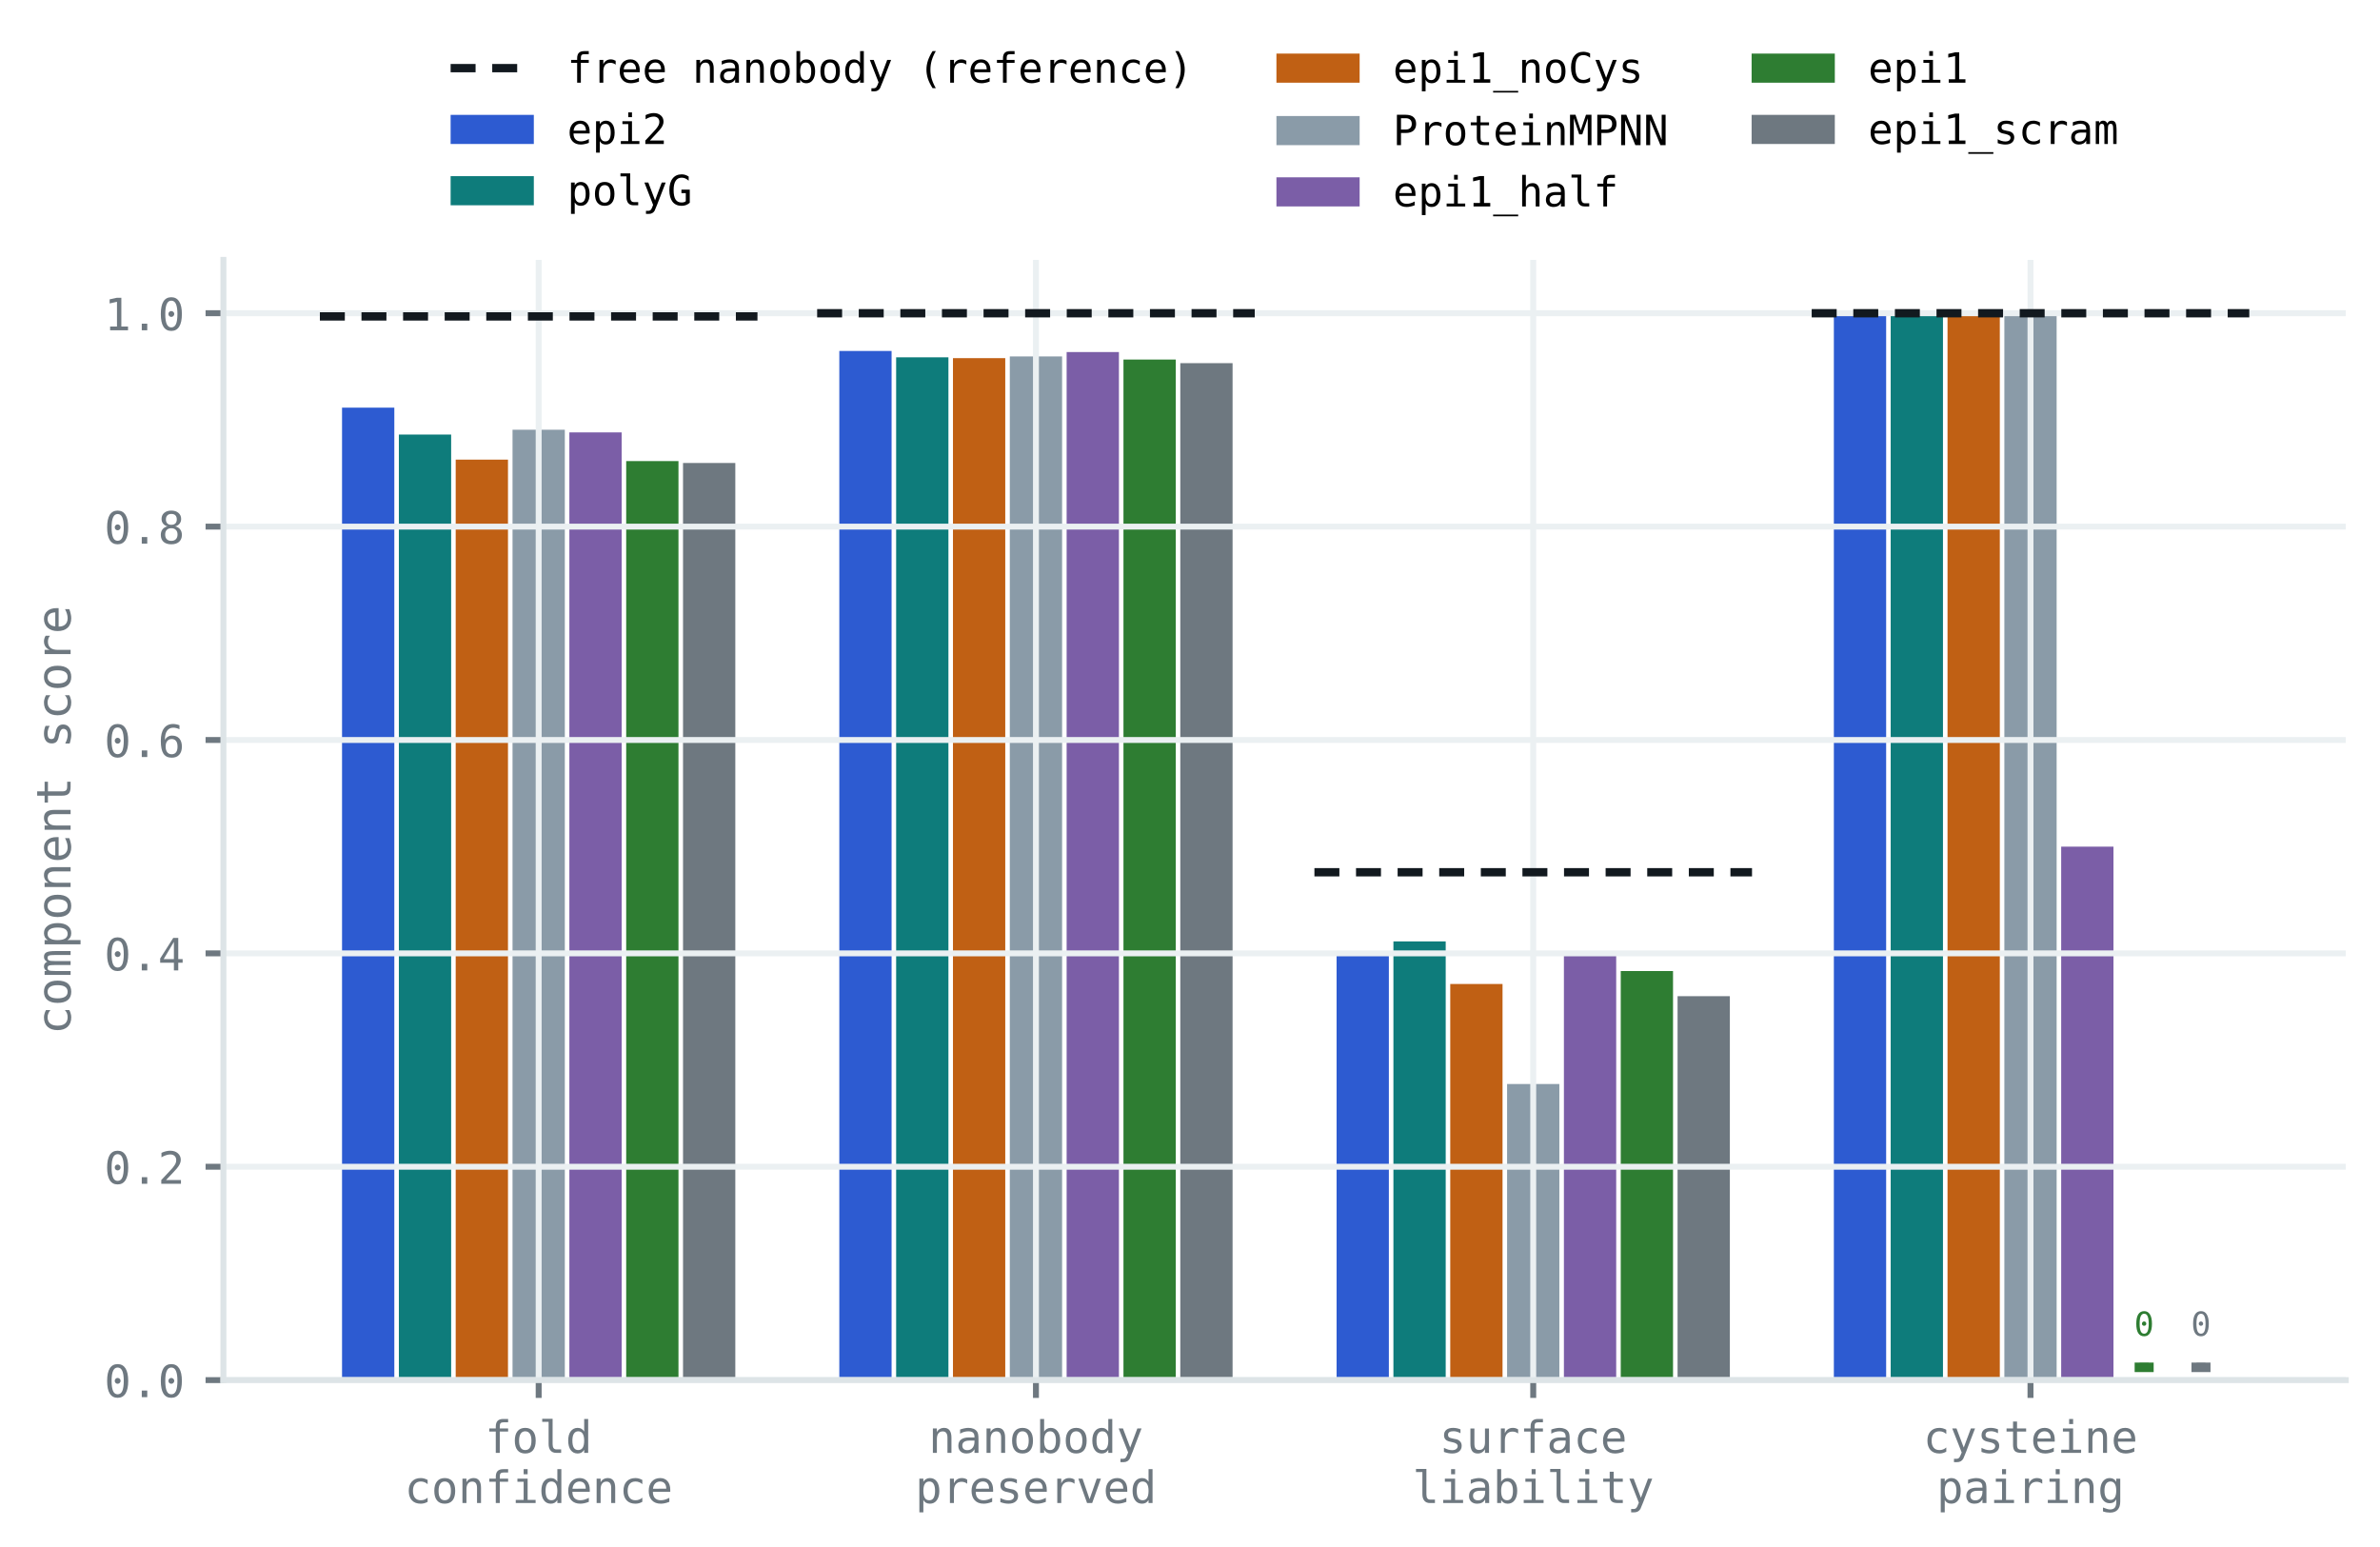
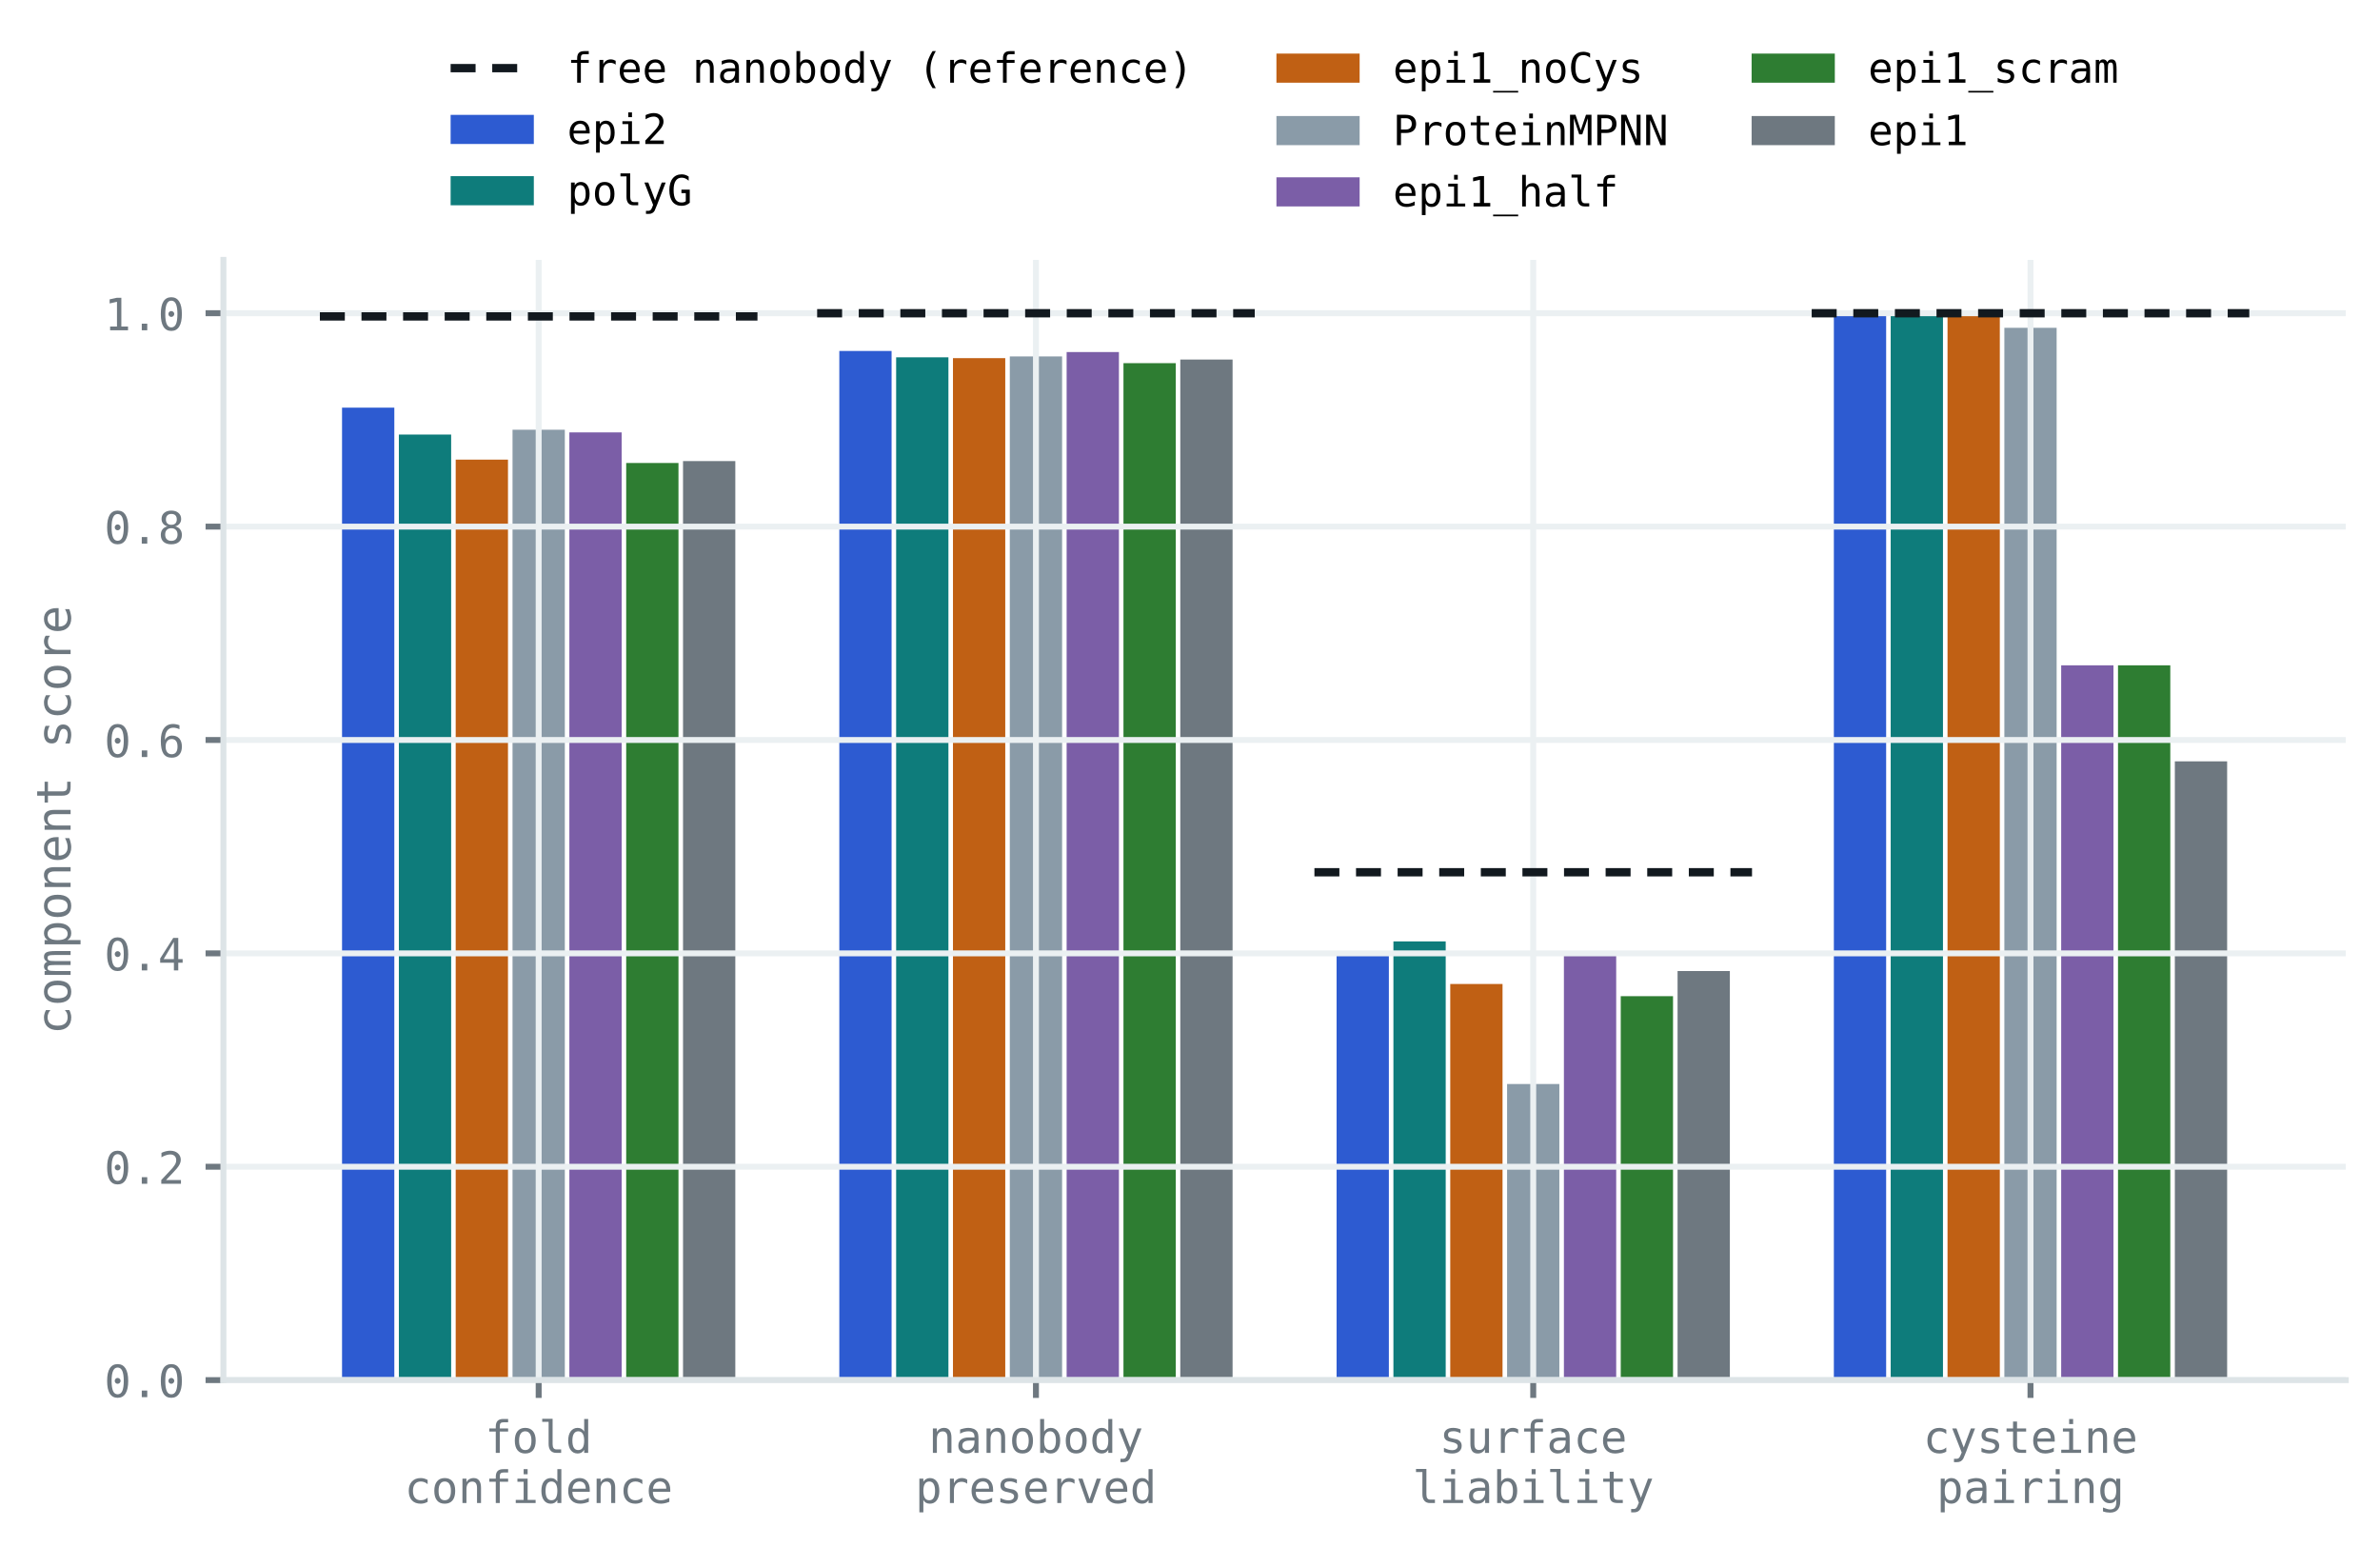
<svg xmlns="http://www.w3.org/2000/svg" xmlns:xlink="http://www.w3.org/1999/xlink" width="400.471pt" height="260.281pt" viewBox="0 0 400.471 260.281" version="1.1">
  <defs>
    <style type="text/css">*{stroke-linejoin: round; stroke-linecap: butt}</style>
  </defs>
  <g id="figure_1">
    <g id="patch_1">
      <path d="M 0 260.281  L 400.471 260.281  L 400.471 0  L 0 0  L 0 260.281  z " style="fill: none" />
    </g>
    <g id="axes_1">
      <g id="patch_2">
        <path d="M 37.591 232.225  L 394.711 232.225  L 394.711 43.729  L 37.591 43.729  L 37.591 232.225  z " style="fill: none" />
      </g>
      <g id="patch_3">
-         <path d="M 57.553 232.225  L 66.351 232.225  L 66.351 68.593  L 57.553 68.593  z " clip-path="url(#pc14530aa71)" style="fill: #2d5bd1" />
+         <path d="M 57.553 232.225  L 66.351 232.225  L 66.351 68.593  L 57.553 68.593  z " clip-path="url(#p856f1f5bb3)" style="fill: #2d5bd1" />
      </g>
      <g id="patch_4">
-         <path d="M 141.227 232.225  L 150.024 232.225  L 150.024 59.06  L 141.227 59.06  z " clip-path="url(#pc14530aa71)" style="fill: #2d5bd1" />
+         <path d="M 141.227 232.225  L 150.024 232.225  L 150.024 59.06  L 141.227 59.06  z " clip-path="url(#p856f1f5bb3)" style="fill: #2d5bd1" />
      </g>
      <g id="patch_5">
-         <path d="M 224.901 232.225  L 233.698 232.225  L 233.698 160.579  L 224.901 160.579  z " clip-path="url(#pc14530aa71)" style="fill: #2d5bd1" />
+         <path d="M 224.901 232.225  L 233.698 232.225  L 233.698 160.579  L 224.901 160.579  z " clip-path="url(#p856f1f5bb3)" style="fill: #2d5bd1" />
      </g>
      <g id="patch_6">
-         <path d="M 308.574 232.225  L 317.372 232.225  L 317.372 52.705  L 308.574 52.705  z " clip-path="url(#pc14530aa71)" style="fill: #2d5bd1" />
+         <path d="M 308.574 232.225  L 317.372 232.225  L 317.372 52.705  L 308.574 52.705  z " clip-path="url(#p856f1f5bb3)" style="fill: #2d5bd1" />
      </g>
      <g id="patch_7">
-         <path d="M 67.116 232.225  L 75.913 232.225  L 75.913 73.117  L 67.116 73.117  z " clip-path="url(#pc14530aa71)" style="fill: #0e7c7b" />
+         <path d="M 67.116 232.225  L 75.913 232.225  L 75.913 73.117  L 67.116 73.117  z " clip-path="url(#p856f1f5bb3)" style="fill: #0e7c7b" />
      </g>
      <g id="patch_8">
-         <path d="M 150.789 232.225  L 159.587 232.225  L 159.587 60.119  L 150.789 60.119  z " clip-path="url(#pc14530aa71)" style="fill: #0e7c7b" />
+         <path d="M 150.789 232.225  L 159.587 232.225  L 159.587 60.119  L 150.789 60.119  z " clip-path="url(#p856f1f5bb3)" style="fill: #0e7c7b" />
      </g>
      <g id="patch_9">
-         <path d="M 234.463 232.225  L 243.261 232.225  L 243.261 158.406  L 234.463 158.406  z " clip-path="url(#pc14530aa71)" style="fill: #0e7c7b" />
+         <path d="M 234.463 232.225  L 243.261 232.225  L 243.261 158.406  L 234.463 158.406  z " clip-path="url(#p856f1f5bb3)" style="fill: #0e7c7b" />
      </g>
      <g id="patch_10">
-         <path d="M 318.137 232.225  L 326.935 232.225  L 326.935 52.705  L 318.137 52.705  z " clip-path="url(#pc14530aa71)" style="fill: #0e7c7b" />
+         <path d="M 318.137 232.225  L 326.935 232.225  L 326.935 52.705  L 318.137 52.705  z " clip-path="url(#p856f1f5bb3)" style="fill: #0e7c7b" />
      </g>
      <g id="patch_11">
-         <path d="M 76.678 232.225  L 85.476 232.225  L 85.476 77.335  L 76.678 77.335  z " clip-path="url(#pc14530aa71)" style="fill: #c06014" />
+         <path d="M 76.678 232.225  L 85.476 232.225  L 85.476 77.335  L 76.678 77.335  z " clip-path="url(#p856f1f5bb3)" style="fill: #c06014" />
      </g>
      <g id="patch_12">
-         <path d="M 160.352 232.225  L 169.15 232.225  L 169.15 60.263  L 160.352 60.263  z " clip-path="url(#pc14530aa71)" style="fill: #c06014" />
+         <path d="M 160.352 232.225  L 169.15 232.225  L 169.15 60.263  L 160.352 60.263  z " clip-path="url(#p856f1f5bb3)" style="fill: #c06014" />
      </g>
      <g id="patch_13">
-         <path d="M 244.026 232.225  L 252.824 232.225  L 252.824 165.569  L 244.026 165.569  z " clip-path="url(#pc14530aa71)" style="fill: #c06014" />
+         <path d="M 244.026 232.225  L 252.824 232.225  L 252.824 165.569  L 244.026 165.569  z " clip-path="url(#p856f1f5bb3)" style="fill: #c06014" />
      </g>
      <g id="patch_14">
-         <path d="M 327.7 232.225  L 336.498 232.225  L 336.498 52.705  L 327.7 52.705  z " clip-path="url(#pc14530aa71)" style="fill: #c06014" />
+         <path d="M 327.7 232.225  L 336.498 232.225  L 336.498 52.705  L 327.7 52.705  z " clip-path="url(#p856f1f5bb3)" style="fill: #c06014" />
      </g>
      <g id="patch_15">
-         <path d="M 86.241 232.225  L 95.039 232.225  L 95.039 72.304  L 86.241 72.304  z " clip-path="url(#pc14530aa71)" style="fill: #8a9ba8" />
+         <path d="M 86.241 232.225  L 95.039 232.225  L 95.039 72.304  L 86.241 72.304  z " clip-path="url(#p856f1f5bb3)" style="fill: #8a9ba8" />
      </g>
      <g id="patch_16">
-         <path d="M 169.915 232.225  L 178.713 232.225  L 178.713 59.974  L 169.915 59.974  z " clip-path="url(#pc14530aa71)" style="fill: #8a9ba8" />
+         <path d="M 169.915 232.225  L 178.713 232.225  L 178.713 59.974  L 169.915 59.974  z " clip-path="url(#p856f1f5bb3)" style="fill: #8a9ba8" />
      </g>
      <g id="patch_17">
-         <path d="M 253.589 232.225  L 262.386 232.225  L 262.386 182.399  L 253.589 182.399  z " clip-path="url(#pc14530aa71)" style="fill: #8a9ba8" />
+         <path d="M 253.589 232.225  L 262.386 232.225  L 262.386 182.399  L 253.589 182.399  z " clip-path="url(#p856f1f5bb3)" style="fill: #8a9ba8" />
      </g>
      <g id="patch_18">
-         <path d="M 337.263 232.225  L 346.06 232.225  L 346.06 52.705  L 337.263 52.705  z " clip-path="url(#pc14530aa71)" style="fill: #8a9ba8" />
+         <path d="M 337.263 232.225  L 346.06 232.225  L 346.06 55.153  L 337.263 55.153  z " clip-path="url(#p856f1f5bb3)" style="fill: #8a9ba8" />
      </g>
      <g id="patch_19">
-         <path d="M 95.804 232.225  L 104.602 232.225  L 104.602 72.758  L 95.804 72.758  z " clip-path="url(#pc14530aa71)" style="fill: #7b5ea7" />
+         <path d="M 95.804 232.225  L 104.602 232.225  L 104.602 72.758  L 95.804 72.758  z " clip-path="url(#p856f1f5bb3)" style="fill: #7b5ea7" />
      </g>
      <g id="patch_20">
-         <path d="M 179.478 232.225  L 188.275 232.225  L 188.275 59.24  L 179.478 59.24  z " clip-path="url(#pc14530aa71)" style="fill: #7b5ea7" />
+         <path d="M 179.478 232.225  L 188.275 232.225  L 188.275 59.24  L 179.478 59.24  z " clip-path="url(#p856f1f5bb3)" style="fill: #7b5ea7" />
      </g>
      <g id="patch_21">
-         <path d="M 263.152 232.225  L 271.949 232.225  L 271.949 160.256  L 263.152 160.256  z " clip-path="url(#pc14530aa71)" style="fill: #7b5ea7" />
+         <path d="M 263.152 232.225  L 271.949 232.225  L 271.949 160.256  L 263.152 160.256  z " clip-path="url(#p856f1f5bb3)" style="fill: #7b5ea7" />
      </g>
      <g id="patch_22">
-         <path d="M 346.825 232.225  L 355.623 232.225  L 355.623 142.465  L 346.825 142.465  z " clip-path="url(#pc14530aa71)" style="fill: #7b5ea7" />
+         <path d="M 346.825 232.225  L 355.623 232.225  L 355.623 111.947  L 346.825 111.947  z " clip-path="url(#p856f1f5bb3)" style="fill: #7b5ea7" />
      </g>
      <g id="patch_23">
-         <path d="M 105.367 232.225  L 114.164 232.225  L 114.164 77.587  L 105.367 77.587  z " clip-path="url(#pc14530aa71)" style="fill: #2e7d32" />
+         <path d="M 105.367 232.225  L 114.164 232.225  L 114.164 77.91  L 105.367 77.91  z " clip-path="url(#p856f1f5bb3)" style="fill: #2e7d32" />
      </g>
      <g id="patch_24">
-         <path d="M 189.04 232.225  L 197.838 232.225  L 197.838 60.496  L 189.04 60.496  z " clip-path="url(#pc14530aa71)" style="fill: #2e7d32" />
+         <path d="M 189.04 232.225  L 197.838 232.225  L 197.838 61.107  L 189.04 61.107  z " clip-path="url(#p856f1f5bb3)" style="fill: #2e7d32" />
      </g>
      <g id="patch_25">
-         <path d="M 272.714 232.225  L 281.512 232.225  L 281.512 163.397  L 272.714 163.397  z " clip-path="url(#pc14530aa71)" style="fill: #2e7d32" />
+         <path d="M 272.714 232.225  L 281.512 232.225  L 281.512 167.616  L 272.714 167.616  z " clip-path="url(#p856f1f5bb3)" style="fill: #2e7d32" />
      </g>
      <g id="patch_26">
-         <path d="M 356.388 232.225  L 365.186 232.225  L 365.186 232.225  L 356.388 232.225  z " clip-path="url(#pc14530aa71)" style="fill: #2e7d32" />
+         <path d="M 356.388 232.225  L 365.186 232.225  L 365.186 111.947  L 356.388 111.947  z " clip-path="url(#p856f1f5bb3)" style="fill: #2e7d32" />
      </g>
      <g id="patch_27">
-         <path d="M 114.929 232.225  L 123.727 232.225  L 123.727 77.91  L 114.929 77.91  z " clip-path="url(#pc14530aa71)" style="fill: #6e7880" />
+         <path d="M 114.929 232.225  L 123.727 232.225  L 123.727 77.587  L 114.929 77.587  z " clip-path="url(#p856f1f5bb3)" style="fill: #6e7880" />
      </g>
      <g id="patch_28">
-         <path d="M 198.603 232.225  L 207.401 232.225  L 207.401 61.107  L 198.603 61.107  z " clip-path="url(#pc14530aa71)" style="fill: #6e7880" />
+         <path d="M 198.603 232.225  L 207.401 232.225  L 207.401 60.496  L 198.603 60.496  z " clip-path="url(#p856f1f5bb3)" style="fill: #6e7880" />
      </g>
      <g id="patch_29">
-         <path d="M 282.277 232.225  L 291.075 232.225  L 291.075 167.616  L 282.277 167.616  z " clip-path="url(#pc14530aa71)" style="fill: #6e7880" />
+         <path d="M 282.277 232.225  L 291.075 232.225  L 291.075 163.397  L 282.277 163.397  z " clip-path="url(#p856f1f5bb3)" style="fill: #6e7880" />
      </g>
      <g id="patch_30">
-         <path d="M 365.951 232.225  L 374.749 232.225  L 374.749 232.225  L 365.951 232.225  z " clip-path="url(#pc14530aa71)" style="fill: #6e7880" />
+         <path d="M 365.951 232.225  L 374.749 232.225  L 374.749 128.104  L 365.951 128.104  z " clip-path="url(#p856f1f5bb3)" style="fill: #6e7880" />
      </g>
      <g id="matplotlib.axis_1">
        <g id="xtick_1">
          <g id="line2d_1">
-             <path d="M 90.64 232.225  L 90.64 43.729  " clip-path="url(#pc14530aa71)" style="fill: none; stroke: #ebf0f2; stroke-linecap: square" />
+             <path d="M 90.64 232.225  L 90.64 43.729  " clip-path="url(#p856f1f5bb3)" style="fill: none; stroke: #ebf0f2; stroke-linecap: square" />
          </g>
          <g id="line2d_2">
            <defs>
-               <path id="m4ef94cbe82" d="M 0 0  L 0 3  " style="stroke: #6e7880" />
+               <path id="mb921077111" d="M 0 0  L 0 3  " style="stroke: #6e7880" />
            </defs>
            <g>
-               <use xlink:href="#m4ef94cbe82" x="90.64" y="232.225" style="fill: #6e7880; stroke: #6e7880" />
+               <use xlink:href="#mb921077111" x="90.64" y="232.225" style="fill: #6e7880; stroke: #6e7880" />
            </g>
          </g>
          <g id="text_1">
            <text style="font-size: 7.5px; font-family: 'DejaVu Sans Mono', 'SF Mono', 'Menlo', 'Consolas', 'Bitstream Vera Sans Mono', 'Computer Modern Typewriter', 'Andale Mono', 'Nimbus Mono L', 'Courier New', 'Courier', 'Fixed', 'Terminal', monospace; fill: #6e7880" transform="translate(81.60946 244.4638)">fold</text>
            <text style="font-size: 7.5px; font-family: 'DejaVu Sans Mono', 'SF Mono', 'Menlo', 'Consolas', 'Bitstream Vera Sans Mono', 'Computer Modern Typewriter', 'Andale Mono', 'Nimbus Mono L', 'Courier New', 'Courier', 'Fixed', 'Terminal', monospace; fill: #6e7880" transform="translate(68.06375 252.91)">confidence</text>
          </g>
        </g>
        <g id="xtick_2">
          <g id="line2d_3">
-             <path d="M 174.314 232.225  L 174.314 43.729  " clip-path="url(#pc14530aa71)" style="fill: none; stroke: #ebf0f2; stroke-linecap: square" />
+             <path d="M 174.314 232.225  L 174.314 43.729  " clip-path="url(#p856f1f5bb3)" style="fill: none; stroke: #ebf0f2; stroke-linecap: square" />
          </g>
          <g id="line2d_4">
            <g>
-               <use xlink:href="#m4ef94cbe82" x="174.314" y="232.225" style="fill: #6e7880; stroke: #6e7880" />
+               <use xlink:href="#mb921077111" x="174.314" y="232.225" style="fill: #6e7880; stroke: #6e7880" />
            </g>
          </g>
          <g id="text_2">
            <text style="font-size: 7.5px; font-family: 'DejaVu Sans Mono', 'SF Mono', 'Menlo', 'Consolas', 'Bitstream Vera Sans Mono', 'Computer Modern Typewriter', 'Andale Mono', 'Nimbus Mono L', 'Courier New', 'Courier', 'Fixed', 'Terminal', monospace; fill: #6e7880" transform="translate(156.2528 244.4638)">nanobody</text>
            <text style="font-size: 7.5px; font-family: 'DejaVu Sans Mono', 'SF Mono', 'Menlo', 'Consolas', 'Bitstream Vera Sans Mono', 'Computer Modern Typewriter', 'Andale Mono', 'Nimbus Mono L', 'Courier New', 'Courier', 'Fixed', 'Terminal', monospace; fill: #6e7880" transform="translate(153.9952 252.91)">preserved</text>
          </g>
        </g>
        <g id="xtick_3">
          <g id="line2d_5">
-             <path d="M 257.988 232.225  L 257.988 43.729  " clip-path="url(#pc14530aa71)" style="fill: none; stroke: #ebf0f2; stroke-linecap: square" />
+             <path d="M 257.988 232.225  L 257.988 43.729  " clip-path="url(#p856f1f5bb3)" style="fill: none; stroke: #ebf0f2; stroke-linecap: square" />
          </g>
          <g id="line2d_6">
            <g>
-               <use xlink:href="#m4ef94cbe82" x="257.988" y="232.225" style="fill: #6e7880; stroke: #6e7880" />
+               <use xlink:href="#mb921077111" x="257.988" y="232.225" style="fill: #6e7880; stroke: #6e7880" />
            </g>
          </g>
          <g id="text_3">
            <text style="font-size: 7.5px; font-family: 'DejaVu Sans Mono', 'SF Mono', 'Menlo', 'Consolas', 'Bitstream Vera Sans Mono', 'Computer Modern Typewriter', 'Andale Mono', 'Nimbus Mono L', 'Courier New', 'Courier', 'Fixed', 'Terminal', monospace; fill: #6e7880" transform="translate(242.1843 244.4638)">surface</text>
            <text style="font-size: 7.5px; font-family: 'DejaVu Sans Mono', 'SF Mono', 'Menlo', 'Consolas', 'Bitstream Vera Sans Mono', 'Computer Modern Typewriter', 'Andale Mono', 'Nimbus Mono L', 'Courier New', 'Courier', 'Fixed', 'Terminal', monospace; fill: #6e7880" transform="translate(237.6691 252.91)">liability</text>
          </g>
        </g>
        <g id="xtick_4">
          <g id="line2d_7">
-             <path d="M 341.661 232.225  L 341.661 43.729  " clip-path="url(#pc14530aa71)" style="fill: none; stroke: #ebf0f2; stroke-linecap: square" />
+             <path d="M 341.661 232.225  L 341.661 43.729  " clip-path="url(#p856f1f5bb3)" style="fill: none; stroke: #ebf0f2; stroke-linecap: square" />
          </g>
          <g id="line2d_8">
            <g>
-               <use xlink:href="#m4ef94cbe82" x="341.661" y="232.225" style="fill: #6e7880; stroke: #6e7880" />
+               <use xlink:href="#mb921077111" x="341.661" y="232.225" style="fill: #6e7880; stroke: #6e7880" />
            </g>
          </g>
          <g id="text_4">
            <text style="font-size: 7.5px; font-family: 'DejaVu Sans Mono', 'SF Mono', 'Menlo', 'Consolas', 'Bitstream Vera Sans Mono', 'Computer Modern Typewriter', 'Andale Mono', 'Nimbus Mono L', 'Courier New', 'Courier', 'Fixed', 'Terminal', monospace; fill: #6e7880" transform="translate(323.6005 244.4638)">cysteine</text>
            <text style="font-size: 7.5px; font-family: 'DejaVu Sans Mono', 'SF Mono', 'Menlo', 'Consolas', 'Bitstream Vera Sans Mono', 'Computer Modern Typewriter', 'Andale Mono', 'Nimbus Mono L', 'Courier New', 'Courier', 'Fixed', 'Terminal', monospace; fill: #6e7880" transform="translate(325.8582 252.91)">pairing</text>
          </g>
        </g>
      </g>
      <g id="matplotlib.axis_2">
        <g id="ytick_1">
          <g id="line2d_9">
-             <path d="M 37.591 232.225  L 394.711 232.225  " clip-path="url(#pc14530aa71)" style="fill: none; stroke: #ebf0f2; stroke-linecap: square" />
+             <path d="M 37.591 232.225  L 394.711 232.225  " clip-path="url(#p856f1f5bb3)" style="fill: none; stroke: #ebf0f2; stroke-linecap: square" />
          </g>
          <g id="line2d_10">
            <defs>
-               <path id="m28fc9dbee2" d="M 0 0  L -3 0  " style="stroke: #6e7880" />
+               <path id="m6200dd741b" d="M 0 0  L -3 0  " style="stroke: #6e7880" />
            </defs>
            <g>
-               <use xlink:href="#m28fc9dbee2" x="37.591" y="232.225" style="fill: #6e7880; stroke: #6e7880" />
+               <use xlink:href="#m6200dd741b" x="37.591" y="232.225" style="fill: #6e7880; stroke: #6e7880" />
            </g>
          </g>
          <g id="text_5">
            <text style="font-size: 7.5px; font-family: 'DejaVu Sans Mono', 'SF Mono', 'Menlo', 'Consolas', 'Bitstream Vera Sans Mono', 'Computer Modern Typewriter', 'Andale Mono', 'Nimbus Mono L', 'Courier New', 'Courier', 'Fixed', 'Terminal', monospace; text-anchor: end; fill: #6e7880" x="31.091" y="235.094" transform="rotate(-0 31.0907 235.0945)">0.0</text>
          </g>
        </g>
        <g id="ytick_2">
          <g id="line2d_11">
-             <path d="M 37.591 196.321  L 394.711 196.321  " clip-path="url(#pc14530aa71)" style="fill: none; stroke: #ebf0f2; stroke-linecap: square" />
+             <path d="M 37.591 196.321  L 394.711 196.321  " clip-path="url(#p856f1f5bb3)" style="fill: none; stroke: #ebf0f2; stroke-linecap: square" />
          </g>
          <g id="line2d_12">
            <g>
-               <use xlink:href="#m28fc9dbee2" x="37.591" y="196.321" style="fill: #6e7880; stroke: #6e7880" />
+               <use xlink:href="#m6200dd741b" x="37.591" y="196.321" style="fill: #6e7880; stroke: #6e7880" />
            </g>
          </g>
          <g id="text_6">
            <text style="font-size: 7.5px; font-family: 'DejaVu Sans Mono', 'SF Mono', 'Menlo', 'Consolas', 'Bitstream Vera Sans Mono', 'Computer Modern Typewriter', 'Andale Mono', 'Nimbus Mono L', 'Courier New', 'Courier', 'Fixed', 'Terminal', monospace; text-anchor: end; fill: #6e7880" x="31.091" y="199.19" transform="rotate(-0 31.0907 199.1905)">0.2</text>
          </g>
        </g>
        <g id="ytick_3">
          <g id="line2d_13">
-             <path d="M 37.591 160.417  L 394.711 160.417  " clip-path="url(#pc14530aa71)" style="fill: none; stroke: #ebf0f2; stroke-linecap: square" />
+             <path d="M 37.591 160.417  L 394.711 160.417  " clip-path="url(#p856f1f5bb3)" style="fill: none; stroke: #ebf0f2; stroke-linecap: square" />
          </g>
          <g id="line2d_14">
            <g>
-               <use xlink:href="#m28fc9dbee2" x="37.591" y="160.417" style="fill: #6e7880; stroke: #6e7880" />
+               <use xlink:href="#m6200dd741b" x="37.591" y="160.417" style="fill: #6e7880; stroke: #6e7880" />
            </g>
          </g>
          <g id="text_7">
            <text style="font-size: 7.5px; font-family: 'DejaVu Sans Mono', 'SF Mono', 'Menlo', 'Consolas', 'Bitstream Vera Sans Mono', 'Computer Modern Typewriter', 'Andale Mono', 'Nimbus Mono L', 'Courier New', 'Courier', 'Fixed', 'Terminal', monospace; text-anchor: end; fill: #6e7880" x="31.091" y="163.286" transform="rotate(-0 31.0907 163.2865)">0.4</text>
          </g>
        </g>
        <g id="ytick_4">
          <g id="line2d_15">
-             <path d="M 37.591 124.513  L 394.711 124.513  " clip-path="url(#pc14530aa71)" style="fill: none; stroke: #ebf0f2; stroke-linecap: square" />
+             <path d="M 37.591 124.513  L 394.711 124.513  " clip-path="url(#p856f1f5bb3)" style="fill: none; stroke: #ebf0f2; stroke-linecap: square" />
          </g>
          <g id="line2d_16">
            <g>
-               <use xlink:href="#m28fc9dbee2" x="37.591" y="124.513" style="fill: #6e7880; stroke: #6e7880" />
+               <use xlink:href="#m6200dd741b" x="37.591" y="124.513" style="fill: #6e7880; stroke: #6e7880" />
            </g>
          </g>
          <g id="text_8">
            <text style="font-size: 7.5px; font-family: 'DejaVu Sans Mono', 'SF Mono', 'Menlo', 'Consolas', 'Bitstream Vera Sans Mono', 'Computer Modern Typewriter', 'Andale Mono', 'Nimbus Mono L', 'Courier New', 'Courier', 'Fixed', 'Terminal', monospace; text-anchor: end; fill: #6e7880" x="31.091" y="127.382" transform="rotate(-0 31.0907 127.3825)">0.6</text>
          </g>
        </g>
        <g id="ytick_5">
          <g id="line2d_17">
-             <path d="M 37.591 88.609  L 394.711 88.609  " clip-path="url(#pc14530aa71)" style="fill: none; stroke: #ebf0f2; stroke-linecap: square" />
+             <path d="M 37.591 88.609  L 394.711 88.609  " clip-path="url(#p856f1f5bb3)" style="fill: none; stroke: #ebf0f2; stroke-linecap: square" />
          </g>
          <g id="line2d_18">
            <g>
-               <use xlink:href="#m28fc9dbee2" x="37.591" y="88.609" style="fill: #6e7880; stroke: #6e7880" />
+               <use xlink:href="#m6200dd741b" x="37.591" y="88.609" style="fill: #6e7880; stroke: #6e7880" />
            </g>
          </g>
          <g id="text_9">
            <text style="font-size: 7.5px; font-family: 'DejaVu Sans Mono', 'SF Mono', 'Menlo', 'Consolas', 'Bitstream Vera Sans Mono', 'Computer Modern Typewriter', 'Andale Mono', 'Nimbus Mono L', 'Courier New', 'Courier', 'Fixed', 'Terminal', monospace; text-anchor: end; fill: #6e7880" x="31.091" y="91.478" transform="rotate(-0 31.0907 91.47846)">0.8</text>
          </g>
        </g>
        <g id="ytick_6">
          <g id="line2d_19">
-             <path d="M 37.591 52.705  L 394.711 52.705  " clip-path="url(#pc14530aa71)" style="fill: none; stroke: #ebf0f2; stroke-linecap: square" />
+             <path d="M 37.591 52.705  L 394.711 52.705  " clip-path="url(#p856f1f5bb3)" style="fill: none; stroke: #ebf0f2; stroke-linecap: square" />
          </g>
          <g id="line2d_20">
            <g>
-               <use xlink:href="#m28fc9dbee2" x="37.591" y="52.705" style="fill: #6e7880; stroke: #6e7880" />
+               <use xlink:href="#m6200dd741b" x="37.591" y="52.705" style="fill: #6e7880; stroke: #6e7880" />
            </g>
          </g>
          <g id="text_10">
            <text style="font-size: 7.5px; font-family: 'DejaVu Sans Mono', 'SF Mono', 'Menlo', 'Consolas', 'Bitstream Vera Sans Mono', 'Computer Modern Typewriter', 'Andale Mono', 'Nimbus Mono L', 'Courier New', 'Courier', 'Fixed', 'Terminal', monospace; text-anchor: end; fill: #6e7880" x="31.091" y="55.574" transform="rotate(-0 31.0907 55.57446)">1.0</text>
          </g>
        </g>
        <g id="text_11">
          <text style="font-size: 8px; font-family: 'DejaVu Sans Mono', 'SF Mono', 'Menlo', 'Consolas', 'Bitstream Vera Sans Mono', 'Computer Modern Typewriter', 'Andale Mono', 'Nimbus Mono L', 'Courier New', 'Courier', 'Fixed', 'Terminal', monospace; text-anchor: middle; fill: #6e7880" x="11.881" y="137.977" transform="rotate(-90 11.88125 137.9771)">component score</text>
        </g>
      </g>
      <g id="patch_31">
        <path d="M 37.591 232.225  L 37.591 43.729  " style="fill: none; stroke: #dde4e7; stroke-linejoin: miter; stroke-linecap: square" />
      </g>
      <g id="patch_32">
        <path d="M 37.591 232.225  L 394.711 232.225  " style="fill: none; stroke: #dde4e7; stroke-linejoin: miter; stroke-linecap: square" />
      </g>
-       <g id="text_12">
-         <text style="font-size: 5.6px; font-family: 'DejaVu Sans Mono', 'SF Mono', 'Menlo', 'Consolas', 'Bitstream Vera Sans Mono', 'Computer Modern Typewriter', 'Andale Mono', 'Nimbus Mono L', 'Courier New', 'Courier', 'Fixed', 'Terminal', monospace; text-anchor: middle; fill: #2e7d32" x="360.787" y="224.777" transform="rotate(-0 360.7869 224.7773)">0</text>
-       </g>
-       <g id="text_13">
-         <text style="font-size: 5.6px; font-family: 'DejaVu Sans Mono', 'SF Mono', 'Menlo', 'Consolas', 'Bitstream Vera Sans Mono', 'Computer Modern Typewriter', 'Andale Mono', 'Nimbus Mono L', 'Courier New', 'Courier', 'Fixed', 'Terminal', monospace; text-anchor: middle; fill: #6e7880" x="370.35" y="224.777" transform="rotate(-0 370.3497 224.7773)">0</text>
-       </g>
-       <g id="line2d_21">
-         <path d="M 360.787 230.071  " clip-path="url(#pc14530aa71)" style="fill: none; stroke: #2e7d32; stroke-width: 1.5; stroke-linecap: square" />
-         <defs>
-           <path id="mf8447468ae" d="M 1.6 0  L -1.6 -0  " style="stroke: #2e7d32; stroke-width: 1.6" />
-         </defs>
-         <g clip-path="url(#pc14530aa71)">
-           <use xlink:href="#mf8447468ae" x="360.787" y="230.071" style="fill: #2e7d32; stroke: #2e7d32; stroke-width: 1.6" />
-         </g>
-       </g>
-       <g id="line2d_22">
-         <path d="M 370.35 230.071  " clip-path="url(#pc14530aa71)" style="fill: none; stroke: #6e7880; stroke-width: 1.5; stroke-linecap: square" />
-         <defs>
-           <path id="mfe44cf21e7" d="M 1.6 0  L -1.6 -0  " style="stroke: #6e7880; stroke-width: 1.6" />
-         </defs>
-         <g clip-path="url(#pc14530aa71)">
-           <use xlink:href="#mfe44cf21e7" x="370.35" y="230.071" style="fill: #6e7880; stroke: #6e7880; stroke-width: 1.6" />
-         </g>
-       </g>
      <g id="LineCollection_1">
-         <path d="M 53.823 53.244  L 127.456 53.244  " clip-path="url(#pc14530aa71)" style="fill: none; stroke-dasharray: 4.2,2.8; stroke-dashoffset: 0; stroke: #12191f; stroke-width: 1.4" />
+         <path d="M 53.823 53.244  L 127.456 53.244  " clip-path="url(#p856f1f5bb3)" style="fill: none; stroke-dasharray: 4.2,2.8; stroke-dashoffset: 0; stroke: #12191f; stroke-width: 1.4" />
      </g>
      <g id="LineCollection_2">
-         <path d="M 137.497 52.705  L 211.13 52.705  " clip-path="url(#pc14530aa71)" style="fill: none; stroke-dasharray: 4.2,2.8; stroke-dashoffset: 0; stroke: #12191f; stroke-width: 1.4" />
+         <path d="M 137.497 52.705  L 211.13 52.705  " clip-path="url(#p856f1f5bb3)" style="fill: none; stroke-dasharray: 4.2,2.8; stroke-dashoffset: 0; stroke: #12191f; stroke-width: 1.4" />
      </g>
      <g id="LineCollection_3">
-         <path d="M 221.171 146.774  L 294.804 146.774  " clip-path="url(#pc14530aa71)" style="fill: none; stroke-dasharray: 4.2,2.8; stroke-dashoffset: 0; stroke: #12191f; stroke-width: 1.4" />
+         <path d="M 221.171 146.774  L 294.804 146.774  " clip-path="url(#p856f1f5bb3)" style="fill: none; stroke-dasharray: 4.2,2.8; stroke-dashoffset: 0; stroke: #12191f; stroke-width: 1.4" />
      </g>
      <g id="LineCollection_4">
-         <path d="M 304.845 52.705  L 378.478 52.705  " clip-path="url(#pc14530aa71)" style="fill: none; stroke-dasharray: 4.2,2.8; stroke-dashoffset: 0; stroke: #12191f; stroke-width: 1.4" />
+         <path d="M 304.845 52.705  L 378.478 52.705  " clip-path="url(#p856f1f5bb3)" style="fill: none; stroke-dasharray: 4.2,2.8; stroke-dashoffset: 0; stroke: #12191f; stroke-width: 1.4" />
      </g>
      <g id="legend_1">
-         <g id="line2d_23">
+         <g id="line2d_21">
          <path d="M 75.824 11.466  L 89.824 11.466  " style="fill: none; stroke-dasharray: 4.2,2.8; stroke-dashoffset: 0; stroke: #12191f; stroke-width: 1.4" />
        </g>
-         <g id="text_14">
+         <g id="text_12">
          <text style="font-size: 7px; font-family: 'DejaVu Sans Mono', 'SF Mono', 'Menlo', 'Consolas', 'Bitstream Vera Sans Mono', 'Computer Modern Typewriter', 'Andale Mono', 'Nimbus Mono L', 'Courier New', 'Courier', 'Fixed', 'Terminal', monospace; text-anchor: start" x="95.424" y="13.916" transform="rotate(-0 95.42367 13.91609)">free nanobody (reference)</text>
        </g>
        <g id="patch_33">
          <path d="M 75.824 24.228  L 89.824 24.228  L 89.824 19.328  L 75.824 19.328  z " style="fill: #2d5bd1" />
        </g>
-         <g id="text_15">
+         <g id="text_13">
          <text style="font-size: 7px; font-family: 'DejaVu Sans Mono', 'SF Mono', 'Menlo', 'Consolas', 'Bitstream Vera Sans Mono', 'Computer Modern Typewriter', 'Andale Mono', 'Nimbus Mono L', 'Courier New', 'Courier', 'Fixed', 'Terminal', monospace; text-anchor: start" x="95.424" y="24.228" transform="rotate(-0 95.42367 24.22797)">epi2</text>
        </g>
        <g id="patch_34">
          <path d="M 75.824 34.54  L 89.824 34.54  L 89.824 29.64  L 75.824 29.64  z " style="fill: #0e7c7b" />
        </g>
-         <g id="text_16">
+         <g id="text_14">
          <text style="font-size: 7px; font-family: 'DejaVu Sans Mono', 'SF Mono', 'Menlo', 'Consolas', 'Bitstream Vera Sans Mono', 'Computer Modern Typewriter', 'Andale Mono', 'Nimbus Mono L', 'Courier New', 'Courier', 'Fixed', 'Terminal', monospace; text-anchor: start" x="95.424" y="34.54" transform="rotate(-0 95.42367 34.53984)">polyG</text>
        </g>
        <g id="patch_35">
          <path d="M 214.779 13.916  L 228.779 13.916  L 228.779 9.016  L 214.779 9.016  z " style="fill: #c06014" />
        </g>
-         <g id="text_17">
+         <g id="text_15">
          <text style="font-size: 7px; font-family: 'DejaVu Sans Mono', 'SF Mono', 'Menlo', 'Consolas', 'Bitstream Vera Sans Mono', 'Computer Modern Typewriter', 'Andale Mono', 'Nimbus Mono L', 'Courier New', 'Courier', 'Fixed', 'Terminal', monospace; text-anchor: start" x="234.379" y="13.916" transform="rotate(-0 234.3791 13.91609)">epi1_noCys</text>
        </g>
        <g id="patch_36">
          <path d="M 214.779 24.423  L 228.779 24.423  L 228.779 19.523  L 214.779 19.523  z " style="fill: #8a9ba8" />
        </g>
-         <g id="text_18">
+         <g id="text_16">
          <text style="font-size: 7px; font-family: 'DejaVu Sans Mono', 'SF Mono', 'Menlo', 'Consolas', 'Bitstream Vera Sans Mono', 'Computer Modern Typewriter', 'Andale Mono', 'Nimbus Mono L', 'Courier New', 'Courier', 'Fixed', 'Terminal', monospace; text-anchor: start" x="234.379" y="24.423" transform="rotate(-0 234.3791 24.42266)">ProteinMPNN</text>
        </g>
        <g id="patch_37">
          <path d="M 214.779 34.735  L 228.779 34.735  L 228.779 29.835  L 214.779 29.835  z " style="fill: #7b5ea7" />
        </g>
-         <g id="text_19">
+         <g id="text_17">
          <text style="font-size: 7px; font-family: 'DejaVu Sans Mono', 'SF Mono', 'Menlo', 'Consolas', 'Bitstream Vera Sans Mono', 'Computer Modern Typewriter', 'Andale Mono', 'Nimbus Mono L', 'Courier New', 'Courier', 'Fixed', 'Terminal', monospace; text-anchor: start" x="234.379" y="34.735" transform="rotate(-0 234.3791 34.73453)">epi1_half</text>
        </g>
        <g id="patch_38">
          <path d="M 294.736 13.916  L 308.736 13.916  L 308.736 9.016  L 294.736 9.016  z " style="fill: #2e7d32" />
        </g>
-         <g id="text_20">
-           <text style="font-size: 7px; font-family: 'DejaVu Sans Mono', 'SF Mono', 'Menlo', 'Consolas', 'Bitstream Vera Sans Mono', 'Computer Modern Typewriter', 'Andale Mono', 'Nimbus Mono L', 'Courier New', 'Courier', 'Fixed', 'Terminal', monospace; text-anchor: start" x="314.336" y="13.916" transform="rotate(-0 314.3355 13.91609)">epi1</text>
+         <g id="text_18">
+           <text style="font-size: 7px; font-family: 'DejaVu Sans Mono', 'SF Mono', 'Menlo', 'Consolas', 'Bitstream Vera Sans Mono', 'Computer Modern Typewriter', 'Andale Mono', 'Nimbus Mono L', 'Courier New', 'Courier', 'Fixed', 'Terminal', monospace; text-anchor: start" x="314.336" y="13.916" transform="rotate(-0 314.3355 13.91609)">epi1_scram</text>
        </g>
        <g id="patch_39">
-           <path d="M 294.736 24.228  L 308.736 24.228  L 308.736 19.328  L 294.736 19.328  z " style="fill: #6e7880" />
-         </g>
-         <g id="text_21">
-           <text style="font-size: 7px; font-family: 'DejaVu Sans Mono', 'SF Mono', 'Menlo', 'Consolas', 'Bitstream Vera Sans Mono', 'Computer Modern Typewriter', 'Andale Mono', 'Nimbus Mono L', 'Courier New', 'Courier', 'Fixed', 'Terminal', monospace; text-anchor: start" x="314.336" y="24.228" transform="rotate(-0 314.3355 24.22797)">epi1_scram</text>
+           <path d="M 294.736 24.423  L 308.736 24.423  L 308.736 19.523  L 294.736 19.523  z " style="fill: #6e7880" />
+         </g>
+         <g id="text_19">
+           <text style="font-size: 7px; font-family: 'DejaVu Sans Mono', 'SF Mono', 'Menlo', 'Consolas', 'Bitstream Vera Sans Mono', 'Computer Modern Typewriter', 'Andale Mono', 'Nimbus Mono L', 'Courier New', 'Courier', 'Fixed', 'Terminal', monospace; text-anchor: start" x="314.336" y="24.423" transform="rotate(-0 314.3355 24.42266)">epi1</text>
        </g>
      </g>
    </g>
  </g>
  <defs>
-     <clipPath id="pc14530aa71">
+     <clipPath id="p856f1f5bb3">
      <rect x="37.591" y="43.729" width="357.12" height="188.496" />
    </clipPath>
  </defs>
</svg>
